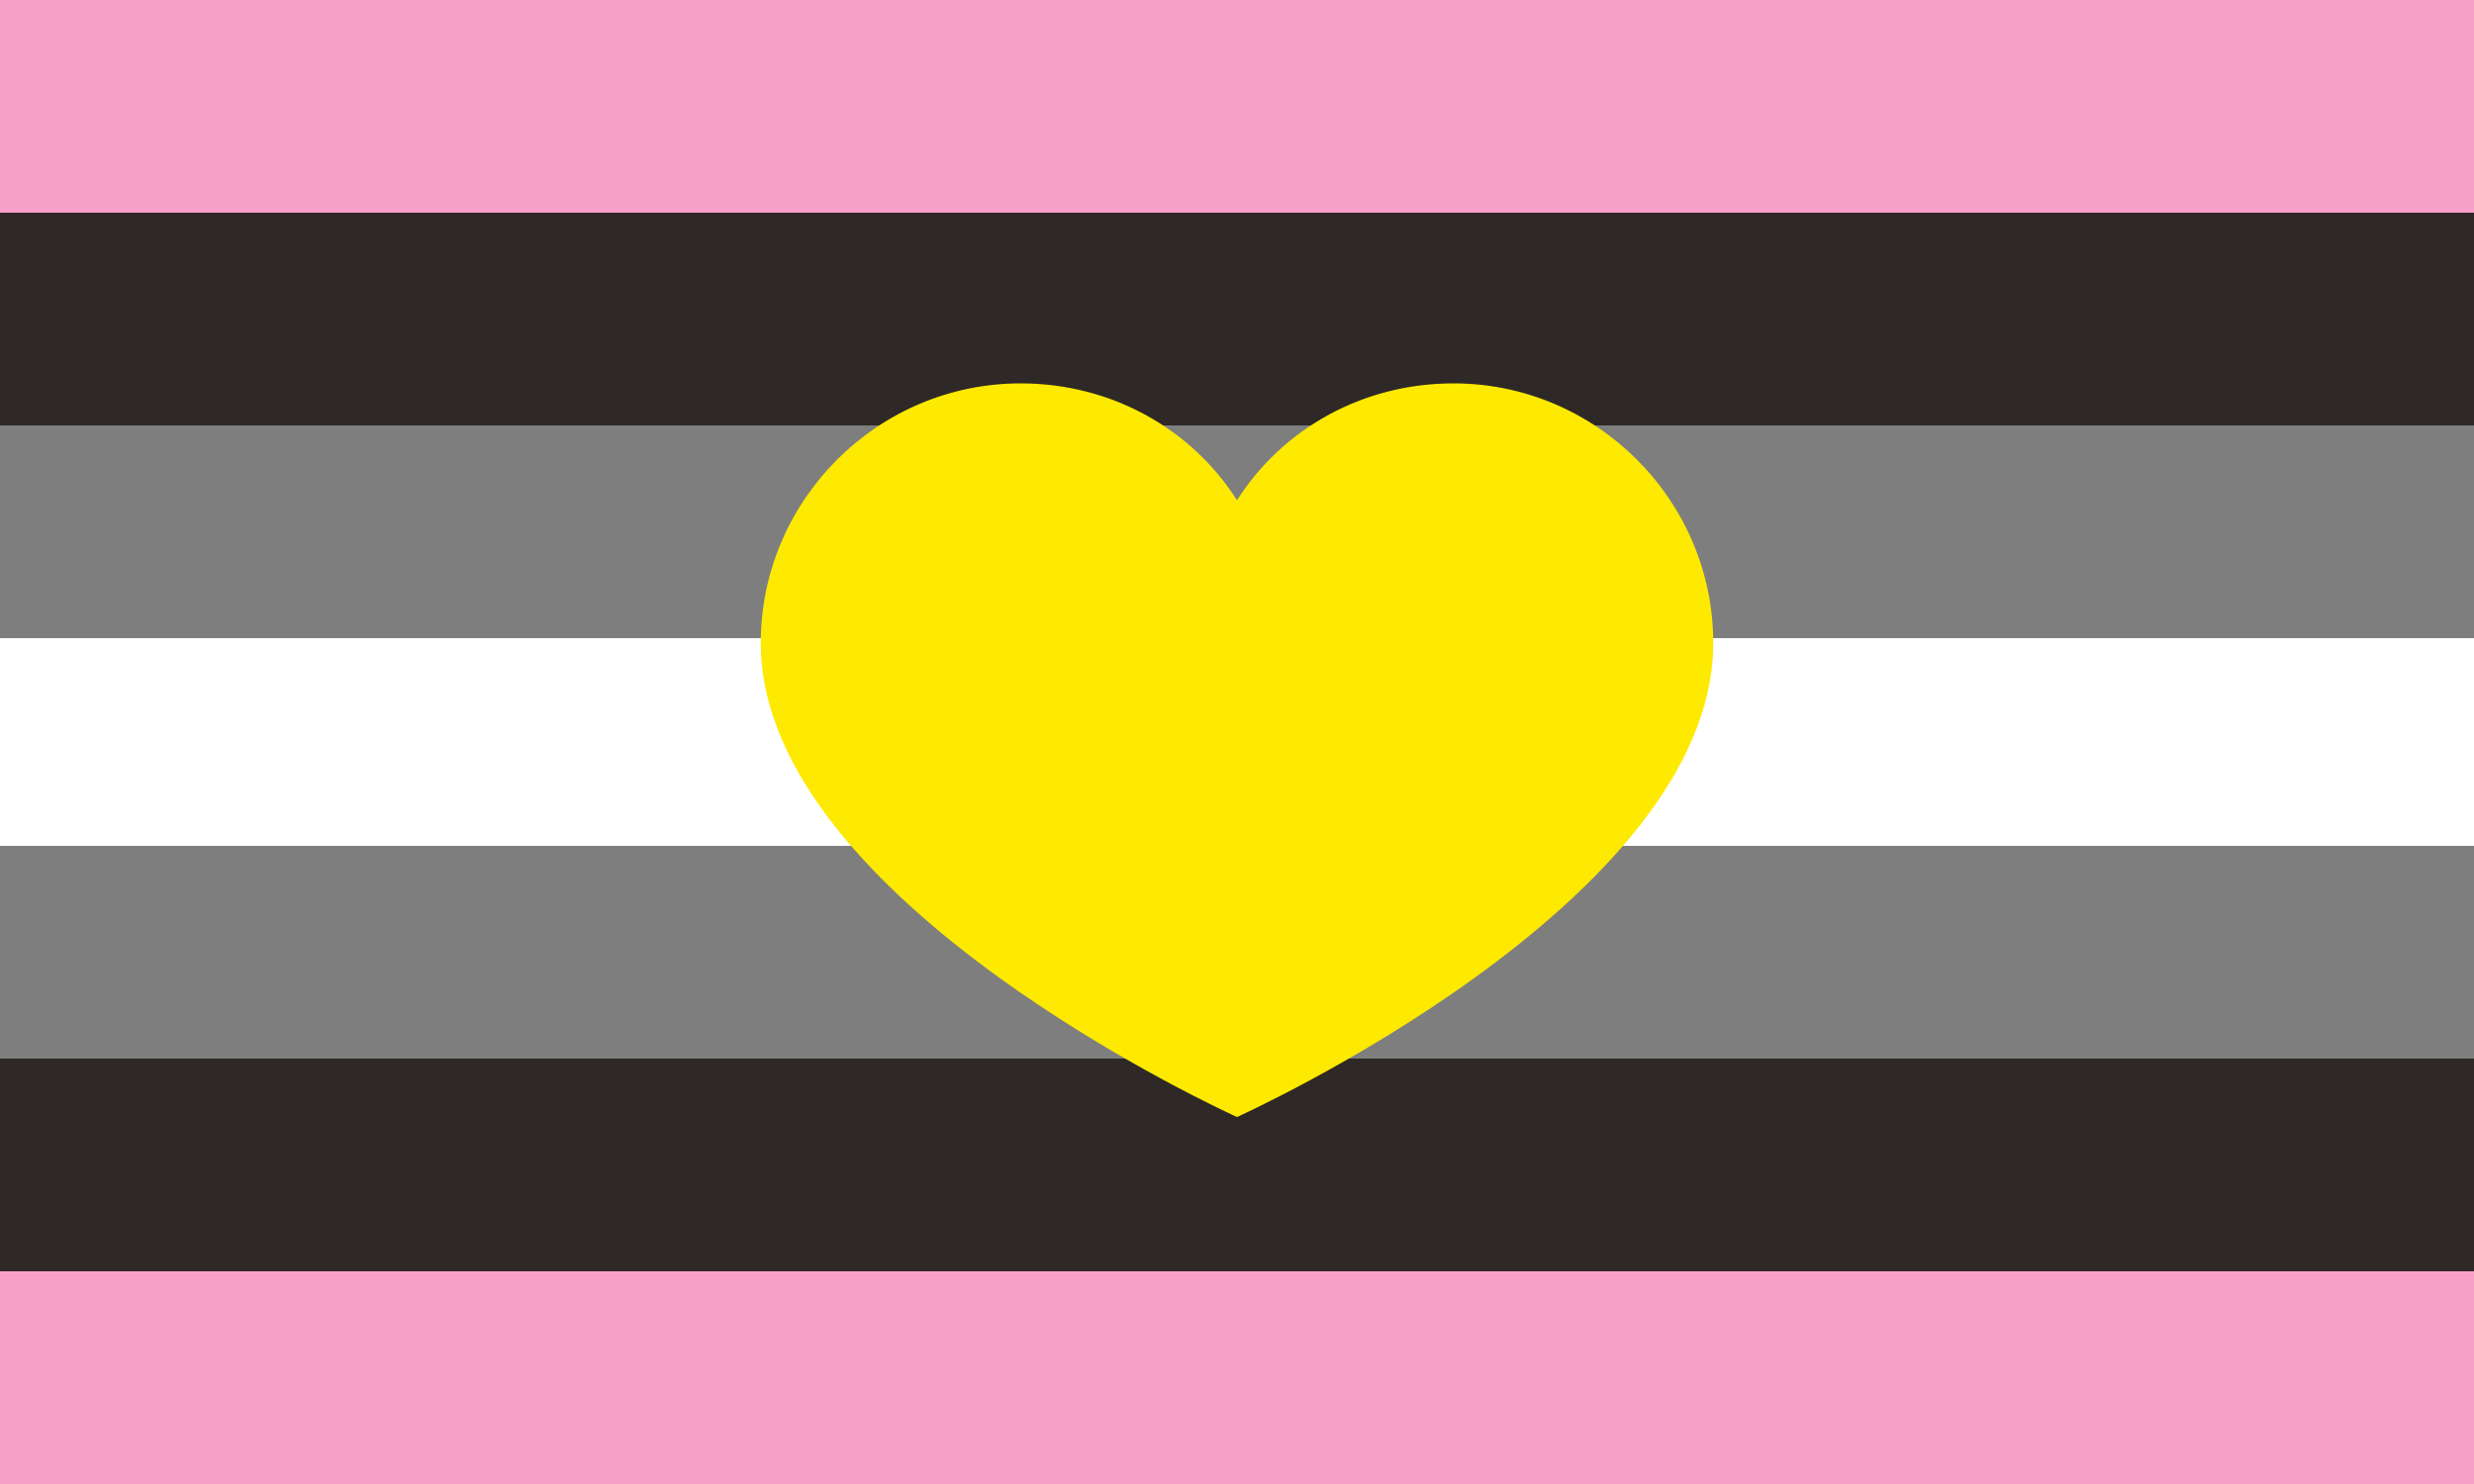
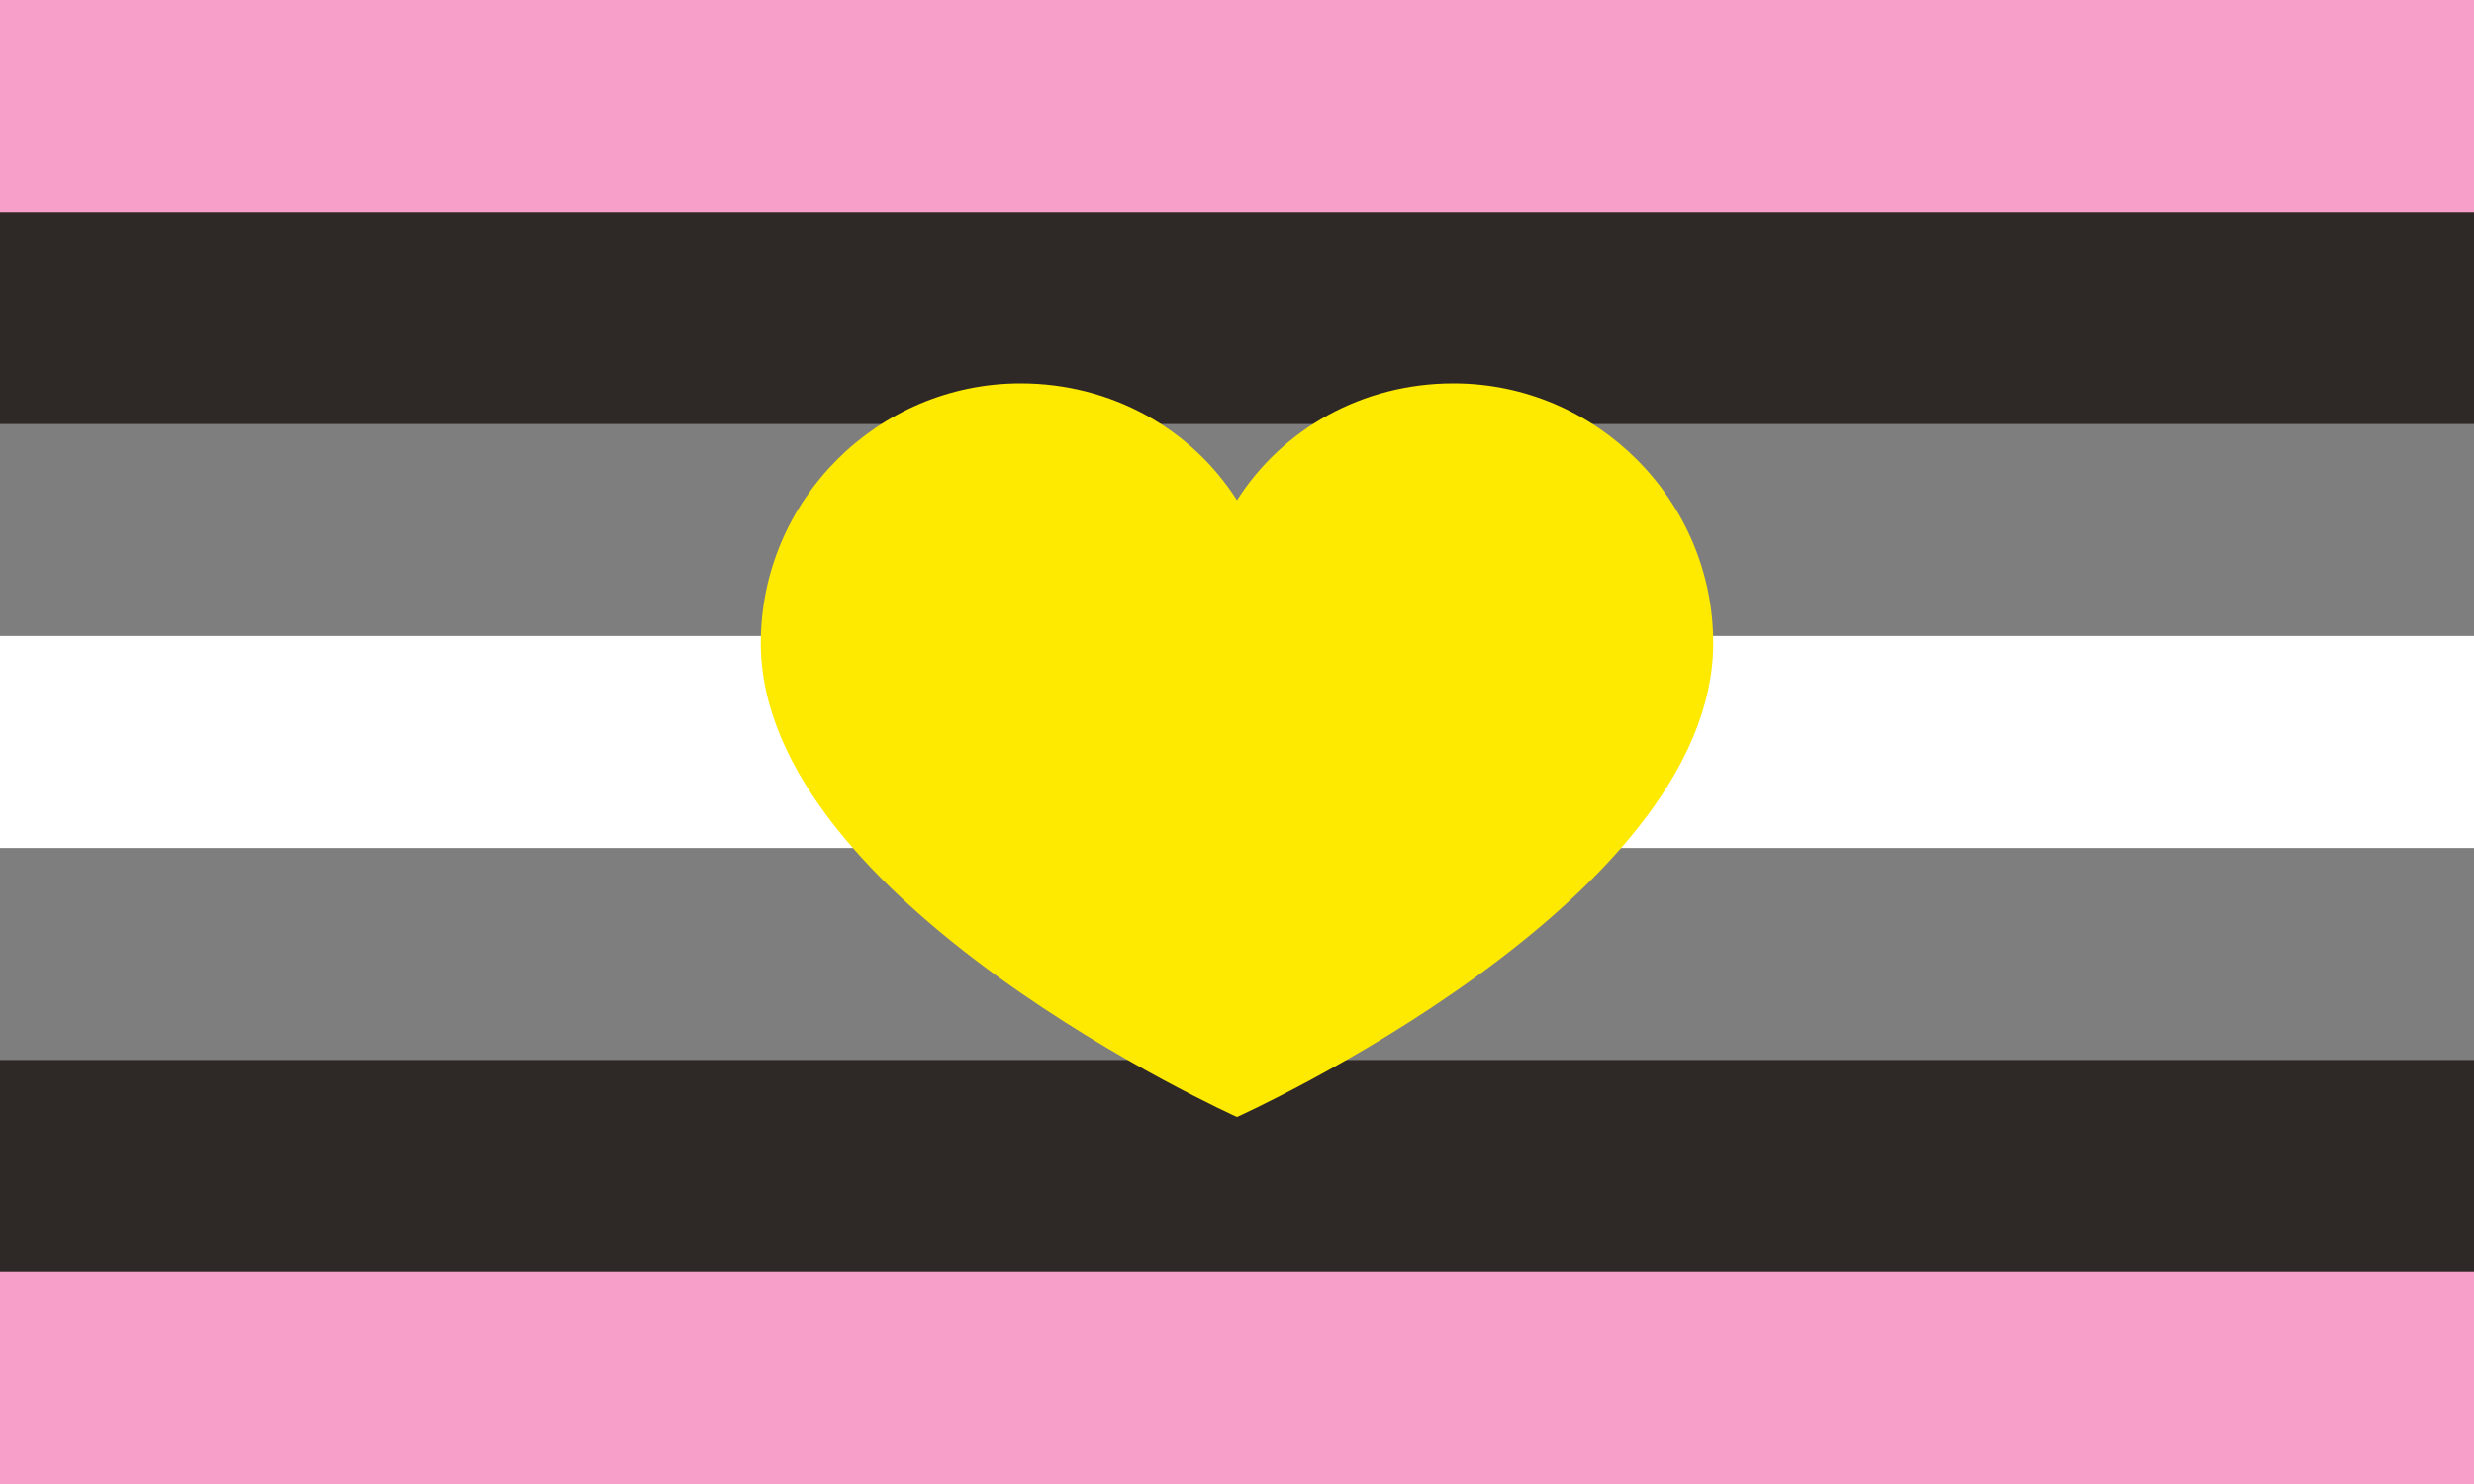
<svg xmlns="http://www.w3.org/2000/svg" width="500" height="300" viewBox="0 0 500 300">
  <defs>
</defs>
  <rect x="0" y="0" width="500" height="44" fill="#F89FC9" />
-   <rect x="0" y="43" width="500" height="44" fill="#2E2826" />
-   <rect x="0" y="86" width="500" height="44" fill="#7E7E7E" />
-   <rect x="0" y="129" width="500" height="44" fill="white" />
-   <rect x="0" y="171" width="500" height="44" fill="#7E7E7E" />
-   <rect x="0" y="214" width="500" height="44" fill="#2E2826" />
-   <rect x="0" y="257" width="500" height="44" fill="#F89FC9" />
+   <rect x="0" y="42.857" width="500" height="44" fill="#2E2826" />
+   <rect x="0" y="85.714" width="500" height="44" fill="#7E7E7E" />
+   <rect x="0" y="128.571" width="500" height="44" fill="white" />
+   <rect x="0" y="171.429" width="500" height="44" fill="#7E7E7E" />
+   <rect x="0" y="214.286" width="500" height="44" fill="#2E2826" />
+   <rect x="0" y="257.143" width="500" height="44" fill="#F89FC9" />
  <path d="M293.75,77.5 C275.375,77.5,259.188,86.688,250.0,101.125 C240.812,86.688,224.625,77.5,206.25,77.5 C177.375,77.5,153.75,101.125,153.75,130.0 C153.75,182.5,250.0,225.812,250.0,225.812 S346.25,182.5,346.25,130.0 C346.25,101.125,322.625,77.5,293.75,77.5 Z" fill="#FEE900" stroke="none" />
</svg>
